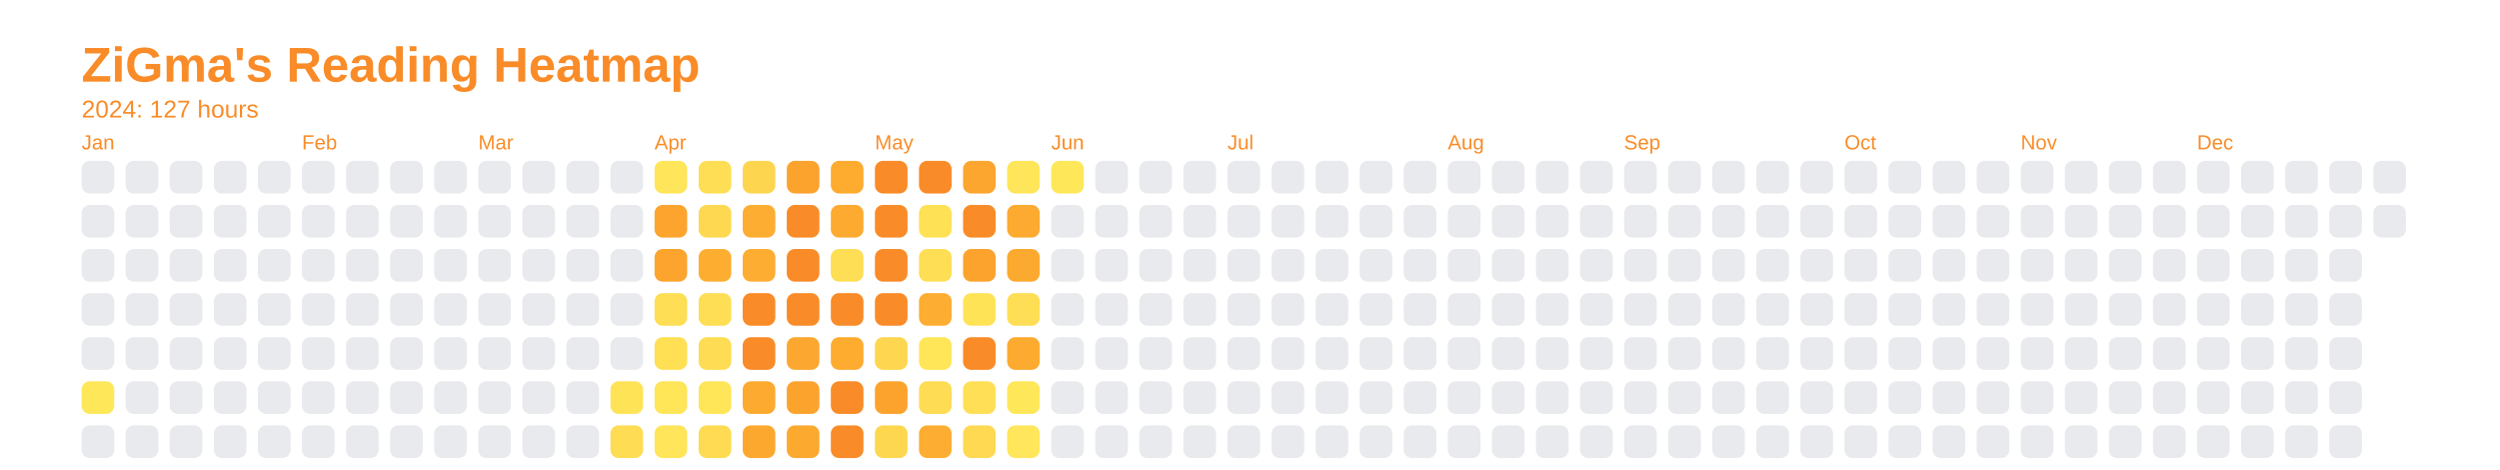
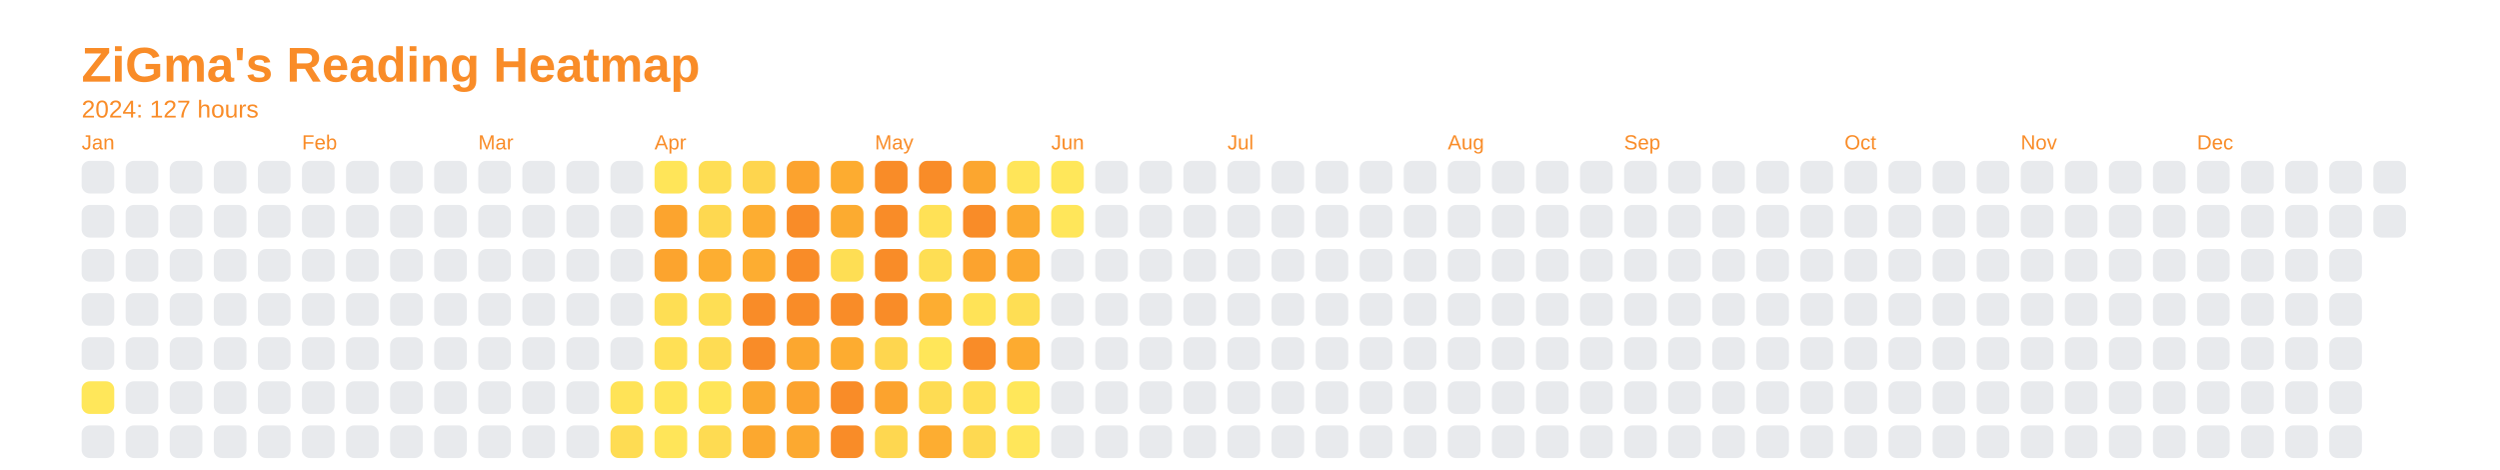
<svg xmlns="http://www.w3.org/2000/svg" baseProfile="full" height="57.5mm" version="1.1" viewBox="0,0,306.2,57.5" width="306.2mm">
  <defs />
  <rect fill="none" height="57.5" width="306.2" x="0" y="0" />
  <text fill="#f98c28" style="font-size:6px; font-family:Arial; font-weight:bold;" x="10" y="10">ZiGma's Reading Heatmap</text>
  <text fill="#f98c28" style="font-size:3px; font-family:Arial;" x="10" y="14.4">2024: 127 hours</text>
  <text fill="#f98c28" style="font-size:2.5px; font-family:Arial" x="10" y="18.3">Jan</text>
  <rect fill="#e8eaed" height="4" rx="1" ry="1" width="4" x="10" y="19.7" />
  <rect fill="#e8eaed" height="4" rx="1" ry="1" width="4" x="10" y="25.1" />
  <rect fill="#e8eaed" height="4" rx="1" ry="1" width="4" x="10" y="30.5" />
  <rect fill="#e8eaed" height="4" rx="1" ry="1" width="4" x="10" y="35.9" />
  <rect fill="#e8eaed" height="4" rx="1" ry="1" width="4" x="10" y="41.3" />
  <rect fill="#ffe75a" height="4" rx="1" ry="1" width="4" x="10" y="46.7" />
  <rect fill="#e8eaed" height="4" rx="1" ry="1" width="4" x="10" y="52.1" />
  <rect fill="#e8eaed" height="4" rx="1" ry="1" width="4" x="15.4" y="19.7" />
  <rect fill="#e8eaed" height="4" rx="1" ry="1" width="4" x="15.4" y="25.1" />
  <rect fill="#e8eaed" height="4" rx="1" ry="1" width="4" x="15.4" y="30.5" />
  <rect fill="#e8eaed" height="4" rx="1" ry="1" width="4" x="15.4" y="35.9" />
  <rect fill="#e8eaed" height="4" rx="1" ry="1" width="4" x="15.4" y="41.3" />
  <rect fill="#e8eaed" height="4" rx="1" ry="1" width="4" x="15.4" y="46.7" />
  <rect fill="#e8eaed" height="4" rx="1" ry="1" width="4" x="15.4" y="52.1" />
  <rect fill="#e8eaed" height="4" rx="1" ry="1" width="4" x="20.8" y="19.7" />
  <rect fill="#e8eaed" height="4" rx="1" ry="1" width="4" x="20.8" y="25.1" />
  <rect fill="#e8eaed" height="4" rx="1" ry="1" width="4" x="20.8" y="30.5" />
  <rect fill="#e8eaed" height="4" rx="1" ry="1" width="4" x="20.8" y="35.9" />
  <rect fill="#e8eaed" height="4" rx="1" ry="1" width="4" x="20.8" y="41.3" />
  <rect fill="#e8eaed" height="4" rx="1" ry="1" width="4" x="20.8" y="46.7" />
  <rect fill="#e8eaed" height="4" rx="1" ry="1" width="4" x="20.8" y="52.1" />
  <rect fill="#e8eaed" height="4" rx="1" ry="1" width="4" x="26.2" y="19.7" />
  <rect fill="#e8eaed" height="4" rx="1" ry="1" width="4" x="26.2" y="25.1" />
  <rect fill="#e8eaed" height="4" rx="1" ry="1" width="4" x="26.2" y="30.5" />
  <rect fill="#e8eaed" height="4" rx="1" ry="1" width="4" x="26.2" y="35.9" />
  <rect fill="#e8eaed" height="4" rx="1" ry="1" width="4" x="26.2" y="41.3" />
  <rect fill="#e8eaed" height="4" rx="1" ry="1" width="4" x="26.2" y="46.7" />
  <rect fill="#e8eaed" height="4" rx="1" ry="1" width="4" x="26.2" y="52.1" />
  <rect fill="#e8eaed" height="4" rx="1" ry="1" width="4" x="31.6" y="19.7" />
  <rect fill="#e8eaed" height="4" rx="1" ry="1" width="4" x="31.6" y="25.1" />
  <rect fill="#e8eaed" height="4" rx="1" ry="1" width="4" x="31.6" y="30.5" />
  <rect fill="#e8eaed" height="4" rx="1" ry="1" width="4" x="31.6" y="35.9" />
  <rect fill="#e8eaed" height="4" rx="1" ry="1" width="4" x="31.6" y="41.3" />
  <rect fill="#e8eaed" height="4" rx="1" ry="1" width="4" x="31.6" y="46.7" />
  <rect fill="#e8eaed" height="4" rx="1" ry="1" width="4" x="31.6" y="52.1" />
  <text fill="#f98c28" style="font-size:2.5px; font-family:Arial" x="37.0" y="18.3">Feb</text>
  <rect fill="#e8eaed" height="4" rx="1" ry="1" width="4" x="37.0" y="19.7" />
  <rect fill="#e8eaed" height="4" rx="1" ry="1" width="4" x="37.0" y="25.1" />
  <rect fill="#e8eaed" height="4" rx="1" ry="1" width="4" x="37.0" y="30.5" />
  <rect fill="#e8eaed" height="4" rx="1" ry="1" width="4" x="37.0" y="35.9" />
  <rect fill="#e8eaed" height="4" rx="1" ry="1" width="4" x="37.0" y="41.3" />
  <rect fill="#e8eaed" height="4" rx="1" ry="1" width="4" x="37.0" y="46.7" />
  <rect fill="#e8eaed" height="4" rx="1" ry="1" width="4" x="37.0" y="52.1" />
  <rect fill="#e8eaed" height="4" rx="1" ry="1" width="4" x="42.4" y="19.7" />
  <rect fill="#e8eaed" height="4" rx="1" ry="1" width="4" x="42.4" y="25.1" />
  <rect fill="#e8eaed" height="4" rx="1" ry="1" width="4" x="42.4" y="30.5" />
  <rect fill="#e8eaed" height="4" rx="1" ry="1" width="4" x="42.4" y="35.9" />
  <rect fill="#e8eaed" height="4" rx="1" ry="1" width="4" x="42.4" y="41.3" />
  <rect fill="#e8eaed" height="4" rx="1" ry="1" width="4" x="42.4" y="46.7" />
  <rect fill="#e8eaed" height="4" rx="1" ry="1" width="4" x="42.4" y="52.1" />
  <rect fill="#e8eaed" height="4" rx="1" ry="1" width="4" x="47.8" y="19.7" />
  <rect fill="#e8eaed" height="4" rx="1" ry="1" width="4" x="47.8" y="25.1" />
  <rect fill="#e8eaed" height="4" rx="1" ry="1" width="4" x="47.8" y="30.5" />
  <rect fill="#e8eaed" height="4" rx="1" ry="1" width="4" x="47.8" y="35.9" />
  <rect fill="#e8eaed" height="4" rx="1" ry="1" width="4" x="47.8" y="41.3" />
  <rect fill="#e8eaed" height="4" rx="1" ry="1" width="4" x="47.8" y="46.7" />
  <rect fill="#e8eaed" height="4" rx="1" ry="1" width="4" x="47.8" y="52.1" />
  <rect fill="#e8eaed" height="4" rx="1" ry="1" width="4" x="53.2" y="19.7" />
  <rect fill="#e8eaed" height="4" rx="1" ry="1" width="4" x="53.2" y="25.1" />
  <rect fill="#e8eaed" height="4" rx="1" ry="1" width="4" x="53.2" y="30.5" />
  <rect fill="#e8eaed" height="4" rx="1" ry="1" width="4" x="53.2" y="35.9" />
  <rect fill="#e8eaed" height="4" rx="1" ry="1" width="4" x="53.2" y="41.3" />
  <rect fill="#e8eaed" height="4" rx="1" ry="1" width="4" x="53.2" y="46.7" />
  <rect fill="#e8eaed" height="4" rx="1" ry="1" width="4" x="53.2" y="52.1" />
  <text fill="#f98c28" style="font-size:2.5px; font-family:Arial" x="58.6" y="18.3">Mar</text>
  <rect fill="#e8eaed" height="4" rx="1" ry="1" width="4" x="58.6" y="19.7" />
  <rect fill="#e8eaed" height="4" rx="1" ry="1" width="4" x="58.6" y="25.1" />
  <rect fill="#e8eaed" height="4" rx="1" ry="1" width="4" x="58.6" y="30.5" />
  <rect fill="#e8eaed" height="4" rx="1" ry="1" width="4" x="58.6" y="35.9" />
  <rect fill="#e8eaed" height="4" rx="1" ry="1" width="4" x="58.6" y="41.3" />
  <rect fill="#e8eaed" height="4" rx="1" ry="1" width="4" x="58.6" y="46.7" />
  <rect fill="#e8eaed" height="4" rx="1" ry="1" width="4" x="58.6" y="52.1" />
  <rect fill="#e8eaed" height="4" rx="1" ry="1" width="4" x="64" y="19.7" />
  <rect fill="#e8eaed" height="4" rx="1" ry="1" width="4" x="64" y="25.1" />
  <rect fill="#e8eaed" height="4" rx="1" ry="1" width="4" x="64" y="30.5" />
  <rect fill="#e8eaed" height="4" rx="1" ry="1" width="4" x="64" y="35.9" />
  <rect fill="#e8eaed" height="4" rx="1" ry="1" width="4" x="64" y="41.3" />
  <rect fill="#e8eaed" height="4" rx="1" ry="1" width="4" x="64" y="46.7" />
  <rect fill="#e8eaed" height="4" rx="1" ry="1" width="4" x="64" y="52.1" />
  <rect fill="#e8eaed" height="4" rx="1" ry="1" width="4" x="69.4" y="19.7" />
  <rect fill="#e8eaed" height="4" rx="1" ry="1" width="4" x="69.4" y="25.1" />
  <rect fill="#e8eaed" height="4" rx="1" ry="1" width="4" x="69.4" y="30.5" />
  <rect fill="#e8eaed" height="4" rx="1" ry="1" width="4" x="69.4" y="35.9" />
  <rect fill="#e8eaed" height="4" rx="1" ry="1" width="4" x="69.4" y="41.3" />
  <rect fill="#e8eaed" height="4" rx="1" ry="1" width="4" x="69.4" y="46.7" />
  <rect fill="#e8eaed" height="4" rx="1" ry="1" width="4" x="69.4" y="52.1" />
  <rect fill="#e8eaed" height="4" rx="1" ry="1" width="4" x="74.8" y="19.7" />
  <rect fill="#e8eaed" height="4" rx="1" ry="1" width="4" x="74.8" y="25.1" />
  <rect fill="#e8eaed" height="4" rx="1" ry="1" width="4" x="74.8" y="30.5" />
  <rect fill="#e8eaed" height="4" rx="1" ry="1" width="4" x="74.8" y="35.9" />
  <rect fill="#e8eaed" height="4" rx="1" ry="1" width="4" x="74.8" y="41.3" />
  <rect fill="#ffe357" height="4" rx="1" ry="1" width="4" x="74.8" y="46.7" />
  <rect fill="#fedc53" height="4" rx="1" ry="1" width="4" x="74.8" y="52.1" />
  <text fill="#f98c28" style="font-size:2.5px; font-family:Arial" x="80.2" y="18.3">Apr</text>
  <rect fill="#ffe559" height="4" rx="1" ry="1" width="4" x="80.2" y="19.7" />
  <rect fill="#fca42e" height="4" rx="1" ry="1" width="4" x="80.2" y="25.1" />
  <rect fill="#fca42e" height="4" rx="1" ry="1" width="4" x="80.2" y="30.5" />
  <rect fill="#fede54" height="4" rx="1" ry="1" width="4" x="80.2" y="35.9" />
  <rect fill="#ffe055" height="4" rx="1" ry="1" width="4" x="80.2" y="41.3" />
  <rect fill="#ffe558" height="4" rx="1" ry="1" width="4" x="80.2" y="46.7" />
  <rect fill="#ffe559" height="4" rx="1" ry="1" width="4" x="80.2" y="52.1" />
  <rect fill="#fede54" height="4" rx="1" ry="1" width="4" x="85.6" y="19.7" />
  <rect fill="#fed850" height="4" rx="1" ry="1" width="4" x="85.6" y="25.1" />
  <rect fill="#fdae31" height="4" rx="1" ry="1" width="4" x="85.6" y="30.5" />
  <rect fill="#fede54" height="4" rx="1" ry="1" width="4" x="85.6" y="35.9" />
  <rect fill="#fedc53" height="4" rx="1" ry="1" width="4" x="85.6" y="41.3" />
  <rect fill="#ffe558" height="4" rx="1" ry="1" width="4" x="85.6" y="46.7" />
  <rect fill="#fedb52" height="4" rx="1" ry="1" width="4" x="85.6" y="52.1" />
  <rect fill="#fed54e" height="4" rx="1" ry="1" width="4" x="91" y="19.7" />
  <rect fill="#fdad31" height="4" rx="1" ry="1" width="4" x="91" y="25.1" />
  <rect fill="#fdad31" height="4" rx="1" ry="1" width="4" x="91" y="30.5" />
  <rect fill="#f98c28" height="4" rx="1" ry="1" width="4" x="91" y="35.9" />
  <rect fill="#f98c28" height="4" rx="1" ry="1" width="4" x="91" y="41.3" />
  <rect fill="#fcaa30" height="4" rx="1" ry="1" width="4" x="91" y="46.7" />
  <rect fill="#fca82f" height="4" rx="1" ry="1" width="4" x="91" y="52.1" />
  <rect fill="#fca32e" height="4" rx="1" ry="1" width="4" x="96.4" y="19.7" />
  <rect fill="#f98c28" height="4" rx="1" ry="1" width="4" x="96.4" y="25.1" />
  <rect fill="#f98c28" height="4" rx="1" ry="1" width="4" x="96.4" y="30.5" />
  <rect fill="#f98c28" height="4" rx="1" ry="1" width="4" x="96.4" y="35.9" />
  <rect fill="#fca72f" height="4" rx="1" ry="1" width="4" x="96.4" y="41.3" />
  <rect fill="#fca32e" height="4" rx="1" ry="1" width="4" x="96.4" y="46.7" />
  <rect fill="#fca930" height="4" rx="1" ry="1" width="4" x="96.4" y="52.1" />
  <rect fill="#fdac30" height="4" rx="1" ry="1" width="4" x="101.8" y="19.7" />
  <rect fill="#fcab30" height="4" rx="1" ry="1" width="4" x="101.8" y="25.1" />
  <rect fill="#fede54" height="4" rx="1" ry="1" width="4" x="101.8" y="30.5" />
  <rect fill="#f98c28" height="4" rx="1" ry="1" width="4" x="101.8" y="35.9" />
  <rect fill="#fdac30" height="4" rx="1" ry="1" width="4" x="101.8" y="41.3" />
  <rect fill="#f98c28" height="4" rx="1" ry="1" width="4" x="101.8" y="46.7" />
  <rect fill="#f98c28" height="4" rx="1" ry="1" width="4" x="101.8" y="52.1" />
  <text fill="#f98c28" style="font-size:2.5px; font-family:Arial" x="107.2" y="18.3">May</text>
  <rect fill="#f98c28" height="4" rx="1" ry="1" width="4" x="107.2" y="19.7" />
  <rect fill="#f98c28" height="4" rx="1" ry="1" width="4" x="107.2" y="25.1" />
  <rect fill="#f98c28" height="4" rx="1" ry="1" width="4" x="107.2" y="30.5" />
  <rect fill="#f98c28" height="4" rx="1" ry="1" width="4" x="107.2" y="35.9" />
  <rect fill="#fed64f" height="4" rx="1" ry="1" width="4" x="107.2" y="41.3" />
  <rect fill="#fca32e" height="4" rx="1" ry="1" width="4" x="107.2" y="46.7" />
  <rect fill="#fed750" height="4" rx="1" ry="1" width="4" x="107.2" y="52.1" />
  <rect fill="#f98c28" height="4" rx="1" ry="1" width="4" x="112.6" y="19.7" />
  <rect fill="#ffe156" height="4" rx="1" ry="1" width="4" x="112.6" y="25.1" />
  <rect fill="#fede54" height="4" rx="1" ry="1" width="4" x="112.6" y="30.5" />
  <rect fill="#fdad31" height="4" rx="1" ry="1" width="4" x="112.6" y="35.9" />
  <rect fill="#ffe659" height="4" rx="1" ry="1" width="4" x="112.6" y="41.3" />
  <rect fill="#fedc53" height="4" rx="1" ry="1" width="4" x="112.6" y="46.7" />
  <rect fill="#fdad31" height="4" rx="1" ry="1" width="4" x="112.6" y="52.1" />
  <rect fill="#fca62f" height="4" rx="1" ry="1" width="4" x="118" y="19.7" />
  <rect fill="#f98c28" height="4" rx="1" ry="1" width="4" x="118" y="25.1" />
  <rect fill="#fca32e" height="4" rx="1" ry="1" width="4" x="118" y="30.5" />
  <rect fill="#ffe357" height="4" rx="1" ry="1" width="4" x="118" y="35.9" />
  <rect fill="#f98c28" height="4" rx="1" ry="1" width="4" x="118" y="41.3" />
  <rect fill="#ffdf55" height="4" rx="1" ry="1" width="4" x="118" y="46.7" />
  <rect fill="#fed951" height="4" rx="1" ry="1" width="4" x="118" y="52.1" />
  <rect fill="#ffe559" height="4" rx="1" ry="1" width="4" x="123.4" y="19.7" />
  <rect fill="#fcaa30" height="4" rx="1" ry="1" width="4" x="123.4" y="25.1" />
  <rect fill="#fca930" height="4" rx="1" ry="1" width="4" x="123.4" y="30.5" />
  <rect fill="#fede54" height="4" rx="1" ry="1" width="4" x="123.4" y="35.9" />
  <rect fill="#fdab30" height="4" rx="1" ry="1" width="4" x="123.4" y="41.3" />
  <rect fill="#ffe75a" height="4" rx="1" ry="1" width="4" x="123.4" y="46.7" />
  <rect fill="#ffe65a" height="4" rx="1" ry="1" width="4" x="123.4" y="52.1" />
  <text fill="#f98c28" style="font-size:2.5px; font-family:Arial" x="128.8" y="18.3">Jun</text>
  <rect fill="#ffe75a" height="4" rx="1" ry="1" width="4" x="128.8" y="19.7" />
-   <rect fill="#e8eaed" height="4" rx="1" ry="1" width="4" x="128.8" y="25.1" />
+   <rect fill="#ffe65a" height="4" rx="1" ry="1" width="4" x="128.8" y="25.1" />
  <rect fill="#e8eaed" height="4" rx="1" ry="1" width="4" x="128.8" y="30.5" />
  <rect fill="#e8eaed" height="4" rx="1" ry="1" width="4" x="128.8" y="35.9" />
  <rect fill="#e8eaed" height="4" rx="1" ry="1" width="4" x="128.8" y="41.3" />
  <rect fill="#e8eaed" height="4" rx="1" ry="1" width="4" x="128.8" y="46.7" />
  <rect fill="#e8eaed" height="4" rx="1" ry="1" width="4" x="128.8" y="52.1" />
  <rect fill="#e8eaed" height="4" rx="1" ry="1" width="4" x="134.2" y="19.7" />
  <rect fill="#e8eaed" height="4" rx="1" ry="1" width="4" x="134.2" y="25.1" />
  <rect fill="#e8eaed" height="4" rx="1" ry="1" width="4" x="134.2" y="30.5" />
  <rect fill="#e8eaed" height="4" rx="1" ry="1" width="4" x="134.2" y="35.9" />
  <rect fill="#e8eaed" height="4" rx="1" ry="1" width="4" x="134.2" y="41.3" />
  <rect fill="#e8eaed" height="4" rx="1" ry="1" width="4" x="134.2" y="46.7" />
  <rect fill="#e8eaed" height="4" rx="1" ry="1" width="4" x="134.2" y="52.1" />
  <rect fill="#e8eaed" height="4" rx="1" ry="1" width="4" x="139.6" y="19.7" />
  <rect fill="#e8eaed" height="4" rx="1" ry="1" width="4" x="139.6" y="25.1" />
  <rect fill="#e8eaed" height="4" rx="1" ry="1" width="4" x="139.6" y="30.5" />
  <rect fill="#e8eaed" height="4" rx="1" ry="1" width="4" x="139.6" y="35.9" />
  <rect fill="#e8eaed" height="4" rx="1" ry="1" width="4" x="139.6" y="41.3" />
  <rect fill="#e8eaed" height="4" rx="1" ry="1" width="4" x="139.6" y="46.7" />
  <rect fill="#e8eaed" height="4" rx="1" ry="1" width="4" x="139.6" y="52.1" />
  <rect fill="#e8eaed" height="4" rx="1" ry="1" width="4" x="145" y="19.7" />
  <rect fill="#e8eaed" height="4" rx="1" ry="1" width="4" x="145" y="25.1" />
  <rect fill="#e8eaed" height="4" rx="1" ry="1" width="4" x="145" y="30.5" />
  <rect fill="#e8eaed" height="4" rx="1" ry="1" width="4" x="145" y="35.9" />
  <rect fill="#e8eaed" height="4" rx="1" ry="1" width="4" x="145" y="41.3" />
  <rect fill="#e8eaed" height="4" rx="1" ry="1" width="4" x="145" y="46.7" />
  <rect fill="#e8eaed" height="4" rx="1" ry="1" width="4" x="145" y="52.1" />
  <text fill="#f98c28" style="font-size:2.5px; font-family:Arial" x="150.4" y="18.3">Jul</text>
  <rect fill="#e8eaed" height="4" rx="1" ry="1" width="4" x="150.4" y="19.7" />
  <rect fill="#e8eaed" height="4" rx="1" ry="1" width="4" x="150.4" y="25.1" />
  <rect fill="#e8eaed" height="4" rx="1" ry="1" width="4" x="150.4" y="30.5" />
  <rect fill="#e8eaed" height="4" rx="1" ry="1" width="4" x="150.4" y="35.9" />
  <rect fill="#e8eaed" height="4" rx="1" ry="1" width="4" x="150.4" y="41.3" />
  <rect fill="#e8eaed" height="4" rx="1" ry="1" width="4" x="150.4" y="46.7" />
  <rect fill="#e8eaed" height="4" rx="1" ry="1" width="4" x="150.4" y="52.1" />
  <rect fill="#e8eaed" height="4" rx="1" ry="1" width="4" x="155.8" y="19.7" />
  <rect fill="#e8eaed" height="4" rx="1" ry="1" width="4" x="155.8" y="25.1" />
  <rect fill="#e8eaed" height="4" rx="1" ry="1" width="4" x="155.8" y="30.5" />
  <rect fill="#e8eaed" height="4" rx="1" ry="1" width="4" x="155.8" y="35.9" />
  <rect fill="#e8eaed" height="4" rx="1" ry="1" width="4" x="155.8" y="41.3" />
  <rect fill="#e8eaed" height="4" rx="1" ry="1" width="4" x="155.8" y="46.7" />
  <rect fill="#e8eaed" height="4" rx="1" ry="1" width="4" x="155.8" y="52.1" />
  <rect fill="#e8eaed" height="4" rx="1" ry="1" width="4" x="161.2" y="19.7" />
  <rect fill="#e8eaed" height="4" rx="1" ry="1" width="4" x="161.2" y="25.1" />
  <rect fill="#e8eaed" height="4" rx="1" ry="1" width="4" x="161.2" y="30.5" />
  <rect fill="#e8eaed" height="4" rx="1" ry="1" width="4" x="161.2" y="35.9" />
  <rect fill="#e8eaed" height="4" rx="1" ry="1" width="4" x="161.2" y="41.3" />
  <rect fill="#e8eaed" height="4" rx="1" ry="1" width="4" x="161.2" y="46.7" />
  <rect fill="#e8eaed" height="4" rx="1" ry="1" width="4" x="161.2" y="52.1" />
  <rect fill="#e8eaed" height="4" rx="1" ry="1" width="4" x="166.6" y="19.7" />
  <rect fill="#e8eaed" height="4" rx="1" ry="1" width="4" x="166.6" y="25.1" />
  <rect fill="#e8eaed" height="4" rx="1" ry="1" width="4" x="166.6" y="30.5" />
  <rect fill="#e8eaed" height="4" rx="1" ry="1" width="4" x="166.6" y="35.9" />
  <rect fill="#e8eaed" height="4" rx="1" ry="1" width="4" x="166.6" y="41.3" />
  <rect fill="#e8eaed" height="4" rx="1" ry="1" width="4" x="166.6" y="46.7" />
  <rect fill="#e8eaed" height="4" rx="1" ry="1" width="4" x="166.6" y="52.1" />
  <rect fill="#e8eaed" height="4" rx="1" ry="1" width="4" x="172" y="19.7" />
  <rect fill="#e8eaed" height="4" rx="1" ry="1" width="4" x="172" y="25.1" />
  <rect fill="#e8eaed" height="4" rx="1" ry="1" width="4" x="172" y="30.5" />
  <rect fill="#e8eaed" height="4" rx="1" ry="1" width="4" x="172" y="35.9" />
  <rect fill="#e8eaed" height="4" rx="1" ry="1" width="4" x="172" y="41.3" />
  <rect fill="#e8eaed" height="4" rx="1" ry="1" width="4" x="172" y="46.7" />
  <rect fill="#e8eaed" height="4" rx="1" ry="1" width="4" x="172" y="52.1" />
  <text fill="#f98c28" style="font-size:2.5px; font-family:Arial" x="177.4" y="18.3">Aug</text>
  <rect fill="#e8eaed" height="4" rx="1" ry="1" width="4" x="177.4" y="19.7" />
  <rect fill="#e8eaed" height="4" rx="1" ry="1" width="4" x="177.4" y="25.1" />
  <rect fill="#e8eaed" height="4" rx="1" ry="1" width="4" x="177.4" y="30.5" />
  <rect fill="#e8eaed" height="4" rx="1" ry="1" width="4" x="177.4" y="35.9" />
  <rect fill="#e8eaed" height="4" rx="1" ry="1" width="4" x="177.4" y="41.3" />
  <rect fill="#e8eaed" height="4" rx="1" ry="1" width="4" x="177.4" y="46.7" />
  <rect fill="#e8eaed" height="4" rx="1" ry="1" width="4" x="177.4" y="52.1" />
  <rect fill="#e8eaed" height="4" rx="1" ry="1" width="4" x="182.8" y="19.7" />
  <rect fill="#e8eaed" height="4" rx="1" ry="1" width="4" x="182.8" y="25.1" />
  <rect fill="#e8eaed" height="4" rx="1" ry="1" width="4" x="182.8" y="30.5" />
  <rect fill="#e8eaed" height="4" rx="1" ry="1" width="4" x="182.8" y="35.9" />
  <rect fill="#e8eaed" height="4" rx="1" ry="1" width="4" x="182.8" y="41.3" />
  <rect fill="#e8eaed" height="4" rx="1" ry="1" width="4" x="182.8" y="46.7" />
  <rect fill="#e8eaed" height="4" rx="1" ry="1" width="4" x="182.8" y="52.1" />
  <rect fill="#e8eaed" height="4" rx="1" ry="1" width="4" x="188.2" y="19.7" />
  <rect fill="#e8eaed" height="4" rx="1" ry="1" width="4" x="188.2" y="25.1" />
  <rect fill="#e8eaed" height="4" rx="1" ry="1" width="4" x="188.2" y="30.5" />
  <rect fill="#e8eaed" height="4" rx="1" ry="1" width="4" x="188.2" y="35.9" />
  <rect fill="#e8eaed" height="4" rx="1" ry="1" width="4" x="188.2" y="41.3" />
  <rect fill="#e8eaed" height="4" rx="1" ry="1" width="4" x="188.2" y="46.7" />
  <rect fill="#e8eaed" height="4" rx="1" ry="1" width="4" x="188.2" y="52.1" />
  <rect fill="#e8eaed" height="4" rx="1" ry="1" width="4" x="193.6" y="19.7" />
  <rect fill="#e8eaed" height="4" rx="1" ry="1" width="4" x="193.6" y="25.1" />
  <rect fill="#e8eaed" height="4" rx="1" ry="1" width="4" x="193.6" y="30.5" />
  <rect fill="#e8eaed" height="4" rx="1" ry="1" width="4" x="193.6" y="35.9" />
  <rect fill="#e8eaed" height="4" rx="1" ry="1" width="4" x="193.6" y="41.3" />
  <rect fill="#e8eaed" height="4" rx="1" ry="1" width="4" x="193.6" y="46.7" />
  <rect fill="#e8eaed" height="4" rx="1" ry="1" width="4" x="193.6" y="52.1" />
  <text fill="#f98c28" style="font-size:2.5px; font-family:Arial" x="199" y="18.3">Sep</text>
  <rect fill="#e8eaed" height="4" rx="1" ry="1" width="4" x="199" y="19.7" />
  <rect fill="#e8eaed" height="4" rx="1" ry="1" width="4" x="199" y="25.1" />
  <rect fill="#e8eaed" height="4" rx="1" ry="1" width="4" x="199" y="30.5" />
  <rect fill="#e8eaed" height="4" rx="1" ry="1" width="4" x="199" y="35.9" />
  <rect fill="#e8eaed" height="4" rx="1" ry="1" width="4" x="199" y="41.3" />
  <rect fill="#e8eaed" height="4" rx="1" ry="1" width="4" x="199" y="46.7" />
  <rect fill="#e8eaed" height="4" rx="1" ry="1" width="4" x="199" y="52.1" />
  <rect fill="#e8eaed" height="4" rx="1" ry="1" width="4" x="204.4" y="19.7" />
  <rect fill="#e8eaed" height="4" rx="1" ry="1" width="4" x="204.4" y="25.1" />
  <rect fill="#e8eaed" height="4" rx="1" ry="1" width="4" x="204.4" y="30.5" />
  <rect fill="#e8eaed" height="4" rx="1" ry="1" width="4" x="204.4" y="35.9" />
  <rect fill="#e8eaed" height="4" rx="1" ry="1" width="4" x="204.4" y="41.3" />
  <rect fill="#e8eaed" height="4" rx="1" ry="1" width="4" x="204.4" y="46.7" />
  <rect fill="#e8eaed" height="4" rx="1" ry="1" width="4" x="204.4" y="52.1" />
  <rect fill="#e8eaed" height="4" rx="1" ry="1" width="4" x="209.8" y="19.7" />
  <rect fill="#e8eaed" height="4" rx="1" ry="1" width="4" x="209.8" y="25.1" />
  <rect fill="#e8eaed" height="4" rx="1" ry="1" width="4" x="209.8" y="30.5" />
  <rect fill="#e8eaed" height="4" rx="1" ry="1" width="4" x="209.8" y="35.9" />
  <rect fill="#e8eaed" height="4" rx="1" ry="1" width="4" x="209.8" y="41.3" />
  <rect fill="#e8eaed" height="4" rx="1" ry="1" width="4" x="209.8" y="46.7" />
  <rect fill="#e8eaed" height="4" rx="1" ry="1" width="4" x="209.8" y="52.1" />
  <rect fill="#e8eaed" height="4" rx="1" ry="1" width="4" x="215.2" y="19.7" />
  <rect fill="#e8eaed" height="4" rx="1" ry="1" width="4" x="215.2" y="25.1" />
  <rect fill="#e8eaed" height="4" rx="1" ry="1" width="4" x="215.2" y="30.5" />
  <rect fill="#e8eaed" height="4" rx="1" ry="1" width="4" x="215.2" y="35.9" />
  <rect fill="#e8eaed" height="4" rx="1" ry="1" width="4" x="215.2" y="41.3" />
  <rect fill="#e8eaed" height="4" rx="1" ry="1" width="4" x="215.2" y="46.7" />
  <rect fill="#e8eaed" height="4" rx="1" ry="1" width="4" x="215.2" y="52.1" />
  <rect fill="#e8eaed" height="4" rx="1" ry="1" width="4" x="220.6" y="19.7" />
  <rect fill="#e8eaed" height="4" rx="1" ry="1" width="4" x="220.6" y="25.1" />
  <rect fill="#e8eaed" height="4" rx="1" ry="1" width="4" x="220.6" y="30.5" />
  <rect fill="#e8eaed" height="4" rx="1" ry="1" width="4" x="220.6" y="35.9" />
  <rect fill="#e8eaed" height="4" rx="1" ry="1" width="4" x="220.6" y="41.3" />
  <rect fill="#e8eaed" height="4" rx="1" ry="1" width="4" x="220.6" y="46.7" />
  <rect fill="#e8eaed" height="4" rx="1" ry="1" width="4" x="220.6" y="52.1" />
  <text fill="#f98c28" style="font-size:2.5px; font-family:Arial" x="226" y="18.3">Oct</text>
  <rect fill="#e8eaed" height="4" rx="1" ry="1" width="4" x="226" y="19.7" />
  <rect fill="#e8eaed" height="4" rx="1" ry="1" width="4" x="226" y="25.1" />
  <rect fill="#e8eaed" height="4" rx="1" ry="1" width="4" x="226" y="30.5" />
  <rect fill="#e8eaed" height="4" rx="1" ry="1" width="4" x="226" y="35.9" />
  <rect fill="#e8eaed" height="4" rx="1" ry="1" width="4" x="226" y="41.3" />
  <rect fill="#e8eaed" height="4" rx="1" ry="1" width="4" x="226" y="46.7" />
  <rect fill="#e8eaed" height="4" rx="1" ry="1" width="4" x="226" y="52.1" />
  <rect fill="#e8eaed" height="4" rx="1" ry="1" width="4" x="231.4" y="19.7" />
  <rect fill="#e8eaed" height="4" rx="1" ry="1" width="4" x="231.4" y="25.1" />
  <rect fill="#e8eaed" height="4" rx="1" ry="1" width="4" x="231.4" y="30.5" />
  <rect fill="#e8eaed" height="4" rx="1" ry="1" width="4" x="231.4" y="35.9" />
  <rect fill="#e8eaed" height="4" rx="1" ry="1" width="4" x="231.4" y="41.3" />
  <rect fill="#e8eaed" height="4" rx="1" ry="1" width="4" x="231.4" y="46.7" />
  <rect fill="#e8eaed" height="4" rx="1" ry="1" width="4" x="231.4" y="52.1" />
  <rect fill="#e8eaed" height="4" rx="1" ry="1" width="4" x="236.8" y="19.7" />
  <rect fill="#e8eaed" height="4" rx="1" ry="1" width="4" x="236.8" y="25.1" />
  <rect fill="#e8eaed" height="4" rx="1" ry="1" width="4" x="236.8" y="30.5" />
  <rect fill="#e8eaed" height="4" rx="1" ry="1" width="4" x="236.8" y="35.9" />
  <rect fill="#e8eaed" height="4" rx="1" ry="1" width="4" x="236.8" y="41.3" />
  <rect fill="#e8eaed" height="4" rx="1" ry="1" width="4" x="236.8" y="46.7" />
  <rect fill="#e8eaed" height="4" rx="1" ry="1" width="4" x="236.8" y="52.1" />
  <rect fill="#e8eaed" height="4" rx="1" ry="1" width="4" x="242.2" y="19.7" />
  <rect fill="#e8eaed" height="4" rx="1" ry="1" width="4" x="242.2" y="25.1" />
  <rect fill="#e8eaed" height="4" rx="1" ry="1" width="4" x="242.2" y="30.5" />
  <rect fill="#e8eaed" height="4" rx="1" ry="1" width="4" x="242.2" y="35.9" />
  <rect fill="#e8eaed" height="4" rx="1" ry="1" width="4" x="242.2" y="41.3" />
  <rect fill="#e8eaed" height="4" rx="1" ry="1" width="4" x="242.2" y="46.7" />
  <rect fill="#e8eaed" height="4" rx="1" ry="1" width="4" x="242.2" y="52.1" />
  <text fill="#f98c28" style="font-size:2.5px; font-family:Arial" x="247.6" y="18.3">Nov</text>
  <rect fill="#e8eaed" height="4" rx="1" ry="1" width="4" x="247.6" y="19.7" />
  <rect fill="#e8eaed" height="4" rx="1" ry="1" width="4" x="247.6" y="25.1" />
  <rect fill="#e8eaed" height="4" rx="1" ry="1" width="4" x="247.6" y="30.5" />
  <rect fill="#e8eaed" height="4" rx="1" ry="1" width="4" x="247.6" y="35.9" />
  <rect fill="#e8eaed" height="4" rx="1" ry="1" width="4" x="247.6" y="41.3" />
  <rect fill="#e8eaed" height="4" rx="1" ry="1" width="4" x="247.6" y="46.7" />
  <rect fill="#e8eaed" height="4" rx="1" ry="1" width="4" x="247.6" y="52.1" />
  <rect fill="#e8eaed" height="4" rx="1" ry="1" width="4" x="253" y="19.7" />
  <rect fill="#e8eaed" height="4" rx="1" ry="1" width="4" x="253" y="25.1" />
  <rect fill="#e8eaed" height="4" rx="1" ry="1" width="4" x="253" y="30.5" />
  <rect fill="#e8eaed" height="4" rx="1" ry="1" width="4" x="253" y="35.9" />
  <rect fill="#e8eaed" height="4" rx="1" ry="1" width="4" x="253" y="41.3" />
  <rect fill="#e8eaed" height="4" rx="1" ry="1" width="4" x="253" y="46.7" />
  <rect fill="#e8eaed" height="4" rx="1" ry="1" width="4" x="253" y="52.1" />
  <rect fill="#e8eaed" height="4" rx="1" ry="1" width="4" x="258.4" y="19.7" />
  <rect fill="#e8eaed" height="4" rx="1" ry="1" width="4" x="258.4" y="25.1" />
  <rect fill="#e8eaed" height="4" rx="1" ry="1" width="4" x="258.4" y="30.5" />
  <rect fill="#e8eaed" height="4" rx="1" ry="1" width="4" x="258.4" y="35.9" />
  <rect fill="#e8eaed" height="4" rx="1" ry="1" width="4" x="258.4" y="41.3" />
  <rect fill="#e8eaed" height="4" rx="1" ry="1" width="4" x="258.4" y="46.7" />
  <rect fill="#e8eaed" height="4" rx="1" ry="1" width="4" x="258.4" y="52.1" />
  <rect fill="#e8eaed" height="4" rx="1" ry="1" width="4" x="263.8" y="19.7" />
  <rect fill="#e8eaed" height="4" rx="1" ry="1" width="4" x="263.8" y="25.1" />
  <rect fill="#e8eaed" height="4" rx="1" ry="1" width="4" x="263.8" y="30.5" />
  <rect fill="#e8eaed" height="4" rx="1" ry="1" width="4" x="263.8" y="35.9" />
  <rect fill="#e8eaed" height="4" rx="1" ry="1" width="4" x="263.8" y="41.3" />
  <rect fill="#e8eaed" height="4" rx="1" ry="1" width="4" x="263.8" y="46.7" />
  <rect fill="#e8eaed" height="4" rx="1" ry="1" width="4" x="263.8" y="52.1" />
  <text fill="#f98c28" style="font-size:2.5px; font-family:Arial" x="269.2" y="18.3">Dec</text>
  <rect fill="#e8eaed" height="4" rx="1" ry="1" width="4" x="269.2" y="19.7" />
  <rect fill="#e8eaed" height="4" rx="1" ry="1" width="4" x="269.2" y="25.1" />
  <rect fill="#e8eaed" height="4" rx="1" ry="1" width="4" x="269.2" y="30.5" />
  <rect fill="#e8eaed" height="4" rx="1" ry="1" width="4" x="269.2" y="35.9" />
  <rect fill="#e8eaed" height="4" rx="1" ry="1" width="4" x="269.2" y="41.3" />
  <rect fill="#e8eaed" height="4" rx="1" ry="1" width="4" x="269.2" y="46.7" />
  <rect fill="#e8eaed" height="4" rx="1" ry="1" width="4" x="269.2" y="52.1" />
  <rect fill="#e8eaed" height="4" rx="1" ry="1" width="4" x="274.6" y="19.7" />
  <rect fill="#e8eaed" height="4" rx="1" ry="1" width="4" x="274.6" y="25.1" />
  <rect fill="#e8eaed" height="4" rx="1" ry="1" width="4" x="274.6" y="30.5" />
  <rect fill="#e8eaed" height="4" rx="1" ry="1" width="4" x="274.6" y="35.9" />
  <rect fill="#e8eaed" height="4" rx="1" ry="1" width="4" x="274.6" y="41.3" />
  <rect fill="#e8eaed" height="4" rx="1" ry="1" width="4" x="274.6" y="46.7" />
  <rect fill="#e8eaed" height="4" rx="1" ry="1" width="4" x="274.6" y="52.1" />
  <rect fill="#e8eaed" height="4" rx="1" ry="1" width="4" x="280" y="19.7" />
  <rect fill="#e8eaed" height="4" rx="1" ry="1" width="4" x="280" y="25.1" />
  <rect fill="#e8eaed" height="4" rx="1" ry="1" width="4" x="280" y="30.5" />
  <rect fill="#e8eaed" height="4" rx="1" ry="1" width="4" x="280" y="35.9" />
  <rect fill="#e8eaed" height="4" rx="1" ry="1" width="4" x="280" y="41.3" />
  <rect fill="#e8eaed" height="4" rx="1" ry="1" width="4" x="280" y="46.7" />
  <rect fill="#e8eaed" height="4" rx="1" ry="1" width="4" x="280" y="52.1" />
  <rect fill="#e8eaed" height="4" rx="1" ry="1" width="4" x="285.4" y="19.7" />
  <rect fill="#e8eaed" height="4" rx="1" ry="1" width="4" x="285.4" y="25.1" />
  <rect fill="#e8eaed" height="4" rx="1" ry="1" width="4" x="285.4" y="30.5" />
  <rect fill="#e8eaed" height="4" rx="1" ry="1" width="4" x="285.4" y="35.9" />
  <rect fill="#e8eaed" height="4" rx="1" ry="1" width="4" x="285.4" y="41.3" />
  <rect fill="#e8eaed" height="4" rx="1" ry="1" width="4" x="285.4" y="46.7" />
  <rect fill="#e8eaed" height="4" rx="1" ry="1" width="4" x="285.4" y="52.1" />
  <rect fill="#e8eaed" height="4" rx="1" ry="1" width="4" x="290.8" y="19.7" />
  <rect fill="#e8eaed" height="4" rx="1" ry="1" width="4" x="290.8" y="25.1" />
</svg>
